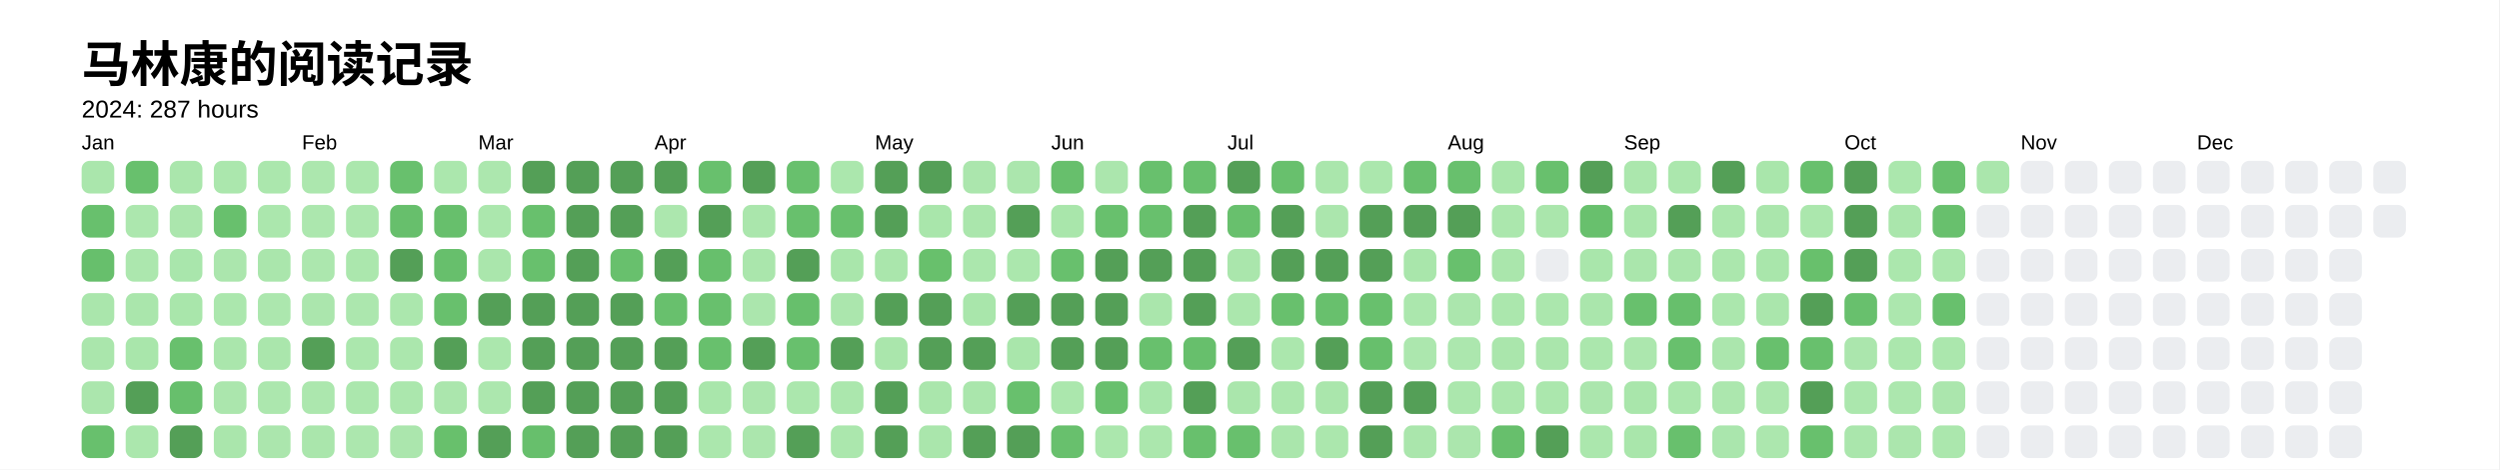
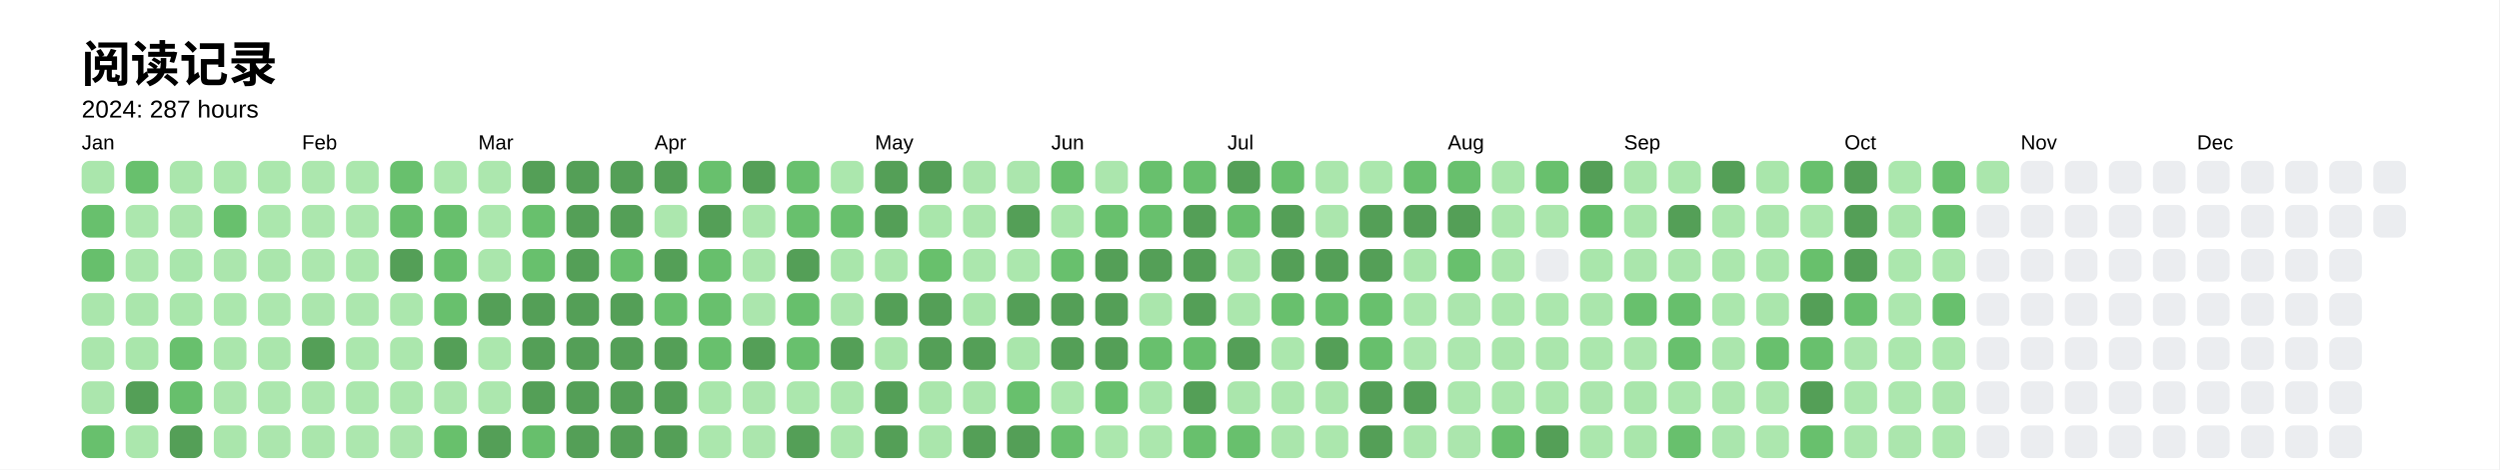
<svg xmlns="http://www.w3.org/2000/svg" baseProfile="full" height="57.5mm" version="1.1" viewBox="0,0,306.2,57.5" width="306.2mm">
  <defs />
  <rect fill="#FFFFFF" height="57.5" width="306.2" x="0" y="0" />
-   <text fill="#000000" style="font-size:6px; font-family:Arial; font-weight:bold;" x="10" y="10">马林康的阅读记录</text>
+   <text fill="#000000" style="font-size:6px; font-family:Arial; font-weight:bold;" x="10" y="10">阅读记录</text>
  <text fill="#000000" style="font-size:3px; font-family:Arial;" x="10" y="14.4">2024: 287 hours</text>
  <text fill="#000000" style="font-size:2.5px; font-family:Arial" x="10" y="18.3">Jan</text>
  <rect fill="#aae6ac" height="4" rx="1" ry="1" width="4" x="10" y="19.7" />
  <rect fill="#68c06d" height="4" rx="1" ry="1" width="4" x="10" y="25.1" />
  <rect fill="#67bf6c" height="4" rx="1" ry="1" width="4" x="10" y="30.5" />
  <rect fill="#aae6ac" height="4" rx="1" ry="1" width="4" x="10" y="35.9" />
  <rect fill="#aae6ac" height="4" rx="1" ry="1" width="4" x="10" y="41.3" />
  <rect fill="#abe6ad" height="4" rx="1" ry="1" width="4" x="10" y="46.7" />
  <rect fill="#68c06d" height="4" rx="1" ry="1" width="4" x="10" y="52.1" />
  <rect fill="#68c06d" height="4" rx="1" ry="1" width="4" x="15.4" y="19.7" />
  <rect fill="#ace7ae" height="4" rx="1" ry="1" width="4" x="15.4" y="25.1" />
  <rect fill="#ace7ae" height="4" rx="1" ry="1" width="4" x="15.4" y="30.5" />
  <rect fill="#aae6ac" height="4" rx="1" ry="1" width="4" x="15.4" y="35.9" />
  <rect fill="#a9e6ab" height="4" rx="1" ry="1" width="4" x="15.4" y="41.3" />
  <rect fill="#549F57" height="4" rx="1" ry="1" width="4" x="15.4" y="46.7" />
  <rect fill="#abe7ad" height="4" rx="1" ry="1" width="4" x="15.4" y="52.1" />
  <rect fill="#aae6ac" height="4" rx="1" ry="1" width="4" x="20.8" y="19.7" />
  <rect fill="#abe6ad" height="4" rx="1" ry="1" width="4" x="20.8" y="25.1" />
  <rect fill="#a9e6ac" height="4" rx="1" ry="1" width="4" x="20.8" y="30.5" />
  <rect fill="#a9e6ab" height="4" rx="1" ry="1" width="4" x="20.8" y="35.9" />
  <rect fill="#68c06d" height="4" rx="1" ry="1" width="4" x="20.8" y="41.3" />
  <rect fill="#67bf6c" height="4" rx="1" ry="1" width="4" x="20.8" y="46.7" />
  <rect fill="#549F57" height="4" rx="1" ry="1" width="4" x="20.8" y="52.1" />
  <rect fill="#abe7ad" height="4" rx="1" ry="1" width="4" x="26.2" y="19.7" />
  <rect fill="#68c06d" height="4" rx="1" ry="1" width="4" x="26.2" y="25.1" />
  <rect fill="#abe6ad" height="4" rx="1" ry="1" width="4" x="26.2" y="30.5" />
  <rect fill="#abe7ad" height="4" rx="1" ry="1" width="4" x="26.2" y="35.9" />
  <rect fill="#aae6ac" height="4" rx="1" ry="1" width="4" x="26.2" y="41.3" />
  <rect fill="#abe6ad" height="4" rx="1" ry="1" width="4" x="26.2" y="46.7" />
  <rect fill="#aae6ac" height="4" rx="1" ry="1" width="4" x="26.2" y="52.1" />
  <rect fill="#abe7ad" height="4" rx="1" ry="1" width="4" x="31.6" y="19.7" />
  <rect fill="#abe7ad" height="4" rx="1" ry="1" width="4" x="31.6" y="25.1" />
  <rect fill="#aae6ac" height="4" rx="1" ry="1" width="4" x="31.6" y="30.5" />
  <rect fill="#ace7ae" height="4" rx="1" ry="1" width="4" x="31.6" y="35.9" />
  <rect fill="#aae6ac" height="4" rx="1" ry="1" width="4" x="31.6" y="41.3" />
  <rect fill="#ace7ae" height="4" rx="1" ry="1" width="4" x="31.6" y="46.7" />
  <rect fill="#abe6ad" height="4" rx="1" ry="1" width="4" x="31.6" y="52.1" />
  <text fill="#000000" style="font-size:2.5px; font-family:Arial" x="37.0" y="18.3">Feb</text>
  <rect fill="#ace7ae" height="4" rx="1" ry="1" width="4" x="37.0" y="19.7" />
  <rect fill="#ace7ae" height="4" rx="1" ry="1" width="4" x="37.0" y="25.1" />
  <rect fill="#ace7ae" height="4" rx="1" ry="1" width="4" x="37.0" y="30.5" />
  <rect fill="#abe6ad" height="4" rx="1" ry="1" width="4" x="37.0" y="35.9" />
  <rect fill="#549F57" height="4" rx="1" ry="1" width="4" x="37.0" y="41.3" />
  <rect fill="#ace7ae" height="4" rx="1" ry="1" width="4" x="37.0" y="46.7" />
  <rect fill="#aae6ac" height="4" rx="1" ry="1" width="4" x="37.0" y="52.1" />
  <rect fill="#abe7ad" height="4" rx="1" ry="1" width="4" x="42.4" y="19.7" />
  <rect fill="#ace7ae" height="4" rx="1" ry="1" width="4" x="42.4" y="25.1" />
  <rect fill="#abe7ad" height="4" rx="1" ry="1" width="4" x="42.4" y="30.5" />
  <rect fill="#ace7ae" height="4" rx="1" ry="1" width="4" x="42.4" y="35.9" />
  <rect fill="#abe7ad" height="4" rx="1" ry="1" width="4" x="42.4" y="41.3" />
  <rect fill="#abe7ad" height="4" rx="1" ry="1" width="4" x="42.4" y="46.7" />
  <rect fill="#ace7ae" height="4" rx="1" ry="1" width="4" x="42.4" y="52.1" />
  <rect fill="#68c06d" height="4" rx="1" ry="1" width="4" x="47.8" y="19.7" />
  <rect fill="#67bf6c" height="4" rx="1" ry="1" width="4" x="47.8" y="25.1" />
  <rect fill="#549F57" height="4" rx="1" ry="1" width="4" x="47.8" y="30.5" />
  <rect fill="#abe7ad" height="4" rx="1" ry="1" width="4" x="47.8" y="35.9" />
  <rect fill="#abe7ad" height="4" rx="1" ry="1" width="4" x="47.8" y="41.3" />
  <rect fill="#abe7ad" height="4" rx="1" ry="1" width="4" x="47.8" y="46.7" />
  <rect fill="#abe6ad" height="4" rx="1" ry="1" width="4" x="47.8" y="52.1" />
  <rect fill="#abe7ad" height="4" rx="1" ry="1" width="4" x="53.2" y="19.7" />
  <rect fill="#67bf6c" height="4" rx="1" ry="1" width="4" x="53.2" y="25.1" />
  <rect fill="#67bf6c" height="4" rx="1" ry="1" width="4" x="53.2" y="30.5" />
  <rect fill="#68c06d" height="4" rx="1" ry="1" width="4" x="53.2" y="35.9" />
  <rect fill="#549F57" height="4" rx="1" ry="1" width="4" x="53.2" y="41.3" />
  <rect fill="#abe6ad" height="4" rx="1" ry="1" width="4" x="53.2" y="46.7" />
  <rect fill="#68c06c" height="4" rx="1" ry="1" width="4" x="53.2" y="52.1" />
  <text fill="#000000" style="font-size:2.5px; font-family:Arial" x="58.6" y="18.3">Mar</text>
  <rect fill="#ace7ae" height="4" rx="1" ry="1" width="4" x="58.6" y="19.7" />
  <rect fill="#abe7ad" height="4" rx="1" ry="1" width="4" x="58.6" y="25.1" />
  <rect fill="#aae6ac" height="4" rx="1" ry="1" width="4" x="58.6" y="30.5" />
  <rect fill="#549F57" height="4" rx="1" ry="1" width="4" x="58.6" y="35.9" />
  <rect fill="#abe7ad" height="4" rx="1" ry="1" width="4" x="58.6" y="41.3" />
  <rect fill="#ace7ae" height="4" rx="1" ry="1" width="4" x="58.6" y="46.7" />
  <rect fill="#549F57" height="4" rx="1" ry="1" width="4" x="58.6" y="52.1" />
  <rect fill="#549F57" height="4" rx="1" ry="1" width="4" x="64" y="19.7" />
  <rect fill="#68c06d" height="4" rx="1" ry="1" width="4" x="64" y="25.1" />
  <rect fill="#68c06d" height="4" rx="1" ry="1" width="4" x="64" y="30.5" />
  <rect fill="#549F57" height="4" rx="1" ry="1" width="4" x="64" y="35.9" />
  <rect fill="#549F57" height="4" rx="1" ry="1" width="4" x="64" y="41.3" />
  <rect fill="#549F57" height="4" rx="1" ry="1" width="4" x="64" y="46.7" />
  <rect fill="#67bf6c" height="4" rx="1" ry="1" width="4" x="64" y="52.1" />
  <rect fill="#549F57" height="4" rx="1" ry="1" width="4" x="69.4" y="19.7" />
  <rect fill="#549F57" height="4" rx="1" ry="1" width="4" x="69.4" y="25.1" />
  <rect fill="#549F57" height="4" rx="1" ry="1" width="4" x="69.4" y="30.5" />
  <rect fill="#549F57" height="4" rx="1" ry="1" width="4" x="69.4" y="35.9" />
  <rect fill="#549F57" height="4" rx="1" ry="1" width="4" x="69.4" y="41.3" />
  <rect fill="#549F57" height="4" rx="1" ry="1" width="4" x="69.4" y="46.7" />
  <rect fill="#549F57" height="4" rx="1" ry="1" width="4" x="69.4" y="52.1" />
  <rect fill="#549F57" height="4" rx="1" ry="1" width="4" x="74.8" y="19.7" />
  <rect fill="#549F57" height="4" rx="1" ry="1" width="4" x="74.8" y="25.1" />
  <rect fill="#68c06d" height="4" rx="1" ry="1" width="4" x="74.8" y="30.5" />
  <rect fill="#549F57" height="4" rx="1" ry="1" width="4" x="74.8" y="35.9" />
  <rect fill="#549F57" height="4" rx="1" ry="1" width="4" x="74.8" y="41.3" />
  <rect fill="#549F57" height="4" rx="1" ry="1" width="4" x="74.8" y="46.7" />
  <rect fill="#549F57" height="4" rx="1" ry="1" width="4" x="74.8" y="52.1" />
  <text fill="#000000" style="font-size:2.5px; font-family:Arial" x="80.2" y="18.3">Apr</text>
  <rect fill="#549F57" height="4" rx="1" ry="1" width="4" x="80.2" y="19.7" />
  <rect fill="#ace7ae" height="4" rx="1" ry="1" width="4" x="80.2" y="25.1" />
  <rect fill="#549F57" height="4" rx="1" ry="1" width="4" x="80.2" y="30.5" />
  <rect fill="#68c06d" height="4" rx="1" ry="1" width="4" x="80.2" y="35.9" />
  <rect fill="#549F57" height="4" rx="1" ry="1" width="4" x="80.2" y="41.3" />
  <rect fill="#549F57" height="4" rx="1" ry="1" width="4" x="80.2" y="46.7" />
  <rect fill="#549F57" height="4" rx="1" ry="1" width="4" x="80.2" y="52.1" />
  <rect fill="#68c06d" height="4" rx="1" ry="1" width="4" x="85.6" y="19.7" />
  <rect fill="#549F57" height="4" rx="1" ry="1" width="4" x="85.6" y="25.1" />
  <rect fill="#67bf6c" height="4" rx="1" ry="1" width="4" x="85.6" y="30.5" />
  <rect fill="#68c06d" height="4" rx="1" ry="1" width="4" x="85.6" y="35.9" />
  <rect fill="#68c06d" height="4" rx="1" ry="1" width="4" x="85.6" y="41.3" />
  <rect fill="#a9e6ab" height="4" rx="1" ry="1" width="4" x="85.6" y="46.7" />
  <rect fill="#abe7ad" height="4" rx="1" ry="1" width="4" x="85.6" y="52.1" />
  <rect fill="#549F57" height="4" rx="1" ry="1" width="4" x="91" y="19.7" />
  <rect fill="#aae6ac" height="4" rx="1" ry="1" width="4" x="91" y="25.1" />
  <rect fill="#aae6ac" height="4" rx="1" ry="1" width="4" x="91" y="30.5" />
  <rect fill="#abe6ad" height="4" rx="1" ry="1" width="4" x="91" y="35.9" />
  <rect fill="#549F57" height="4" rx="1" ry="1" width="4" x="91" y="41.3" />
  <rect fill="#abe6ad" height="4" rx="1" ry="1" width="4" x="91" y="46.7" />
  <rect fill="#abe6ad" height="4" rx="1" ry="1" width="4" x="91" y="52.1" />
  <rect fill="#68c06d" height="4" rx="1" ry="1" width="4" x="96.4" y="19.7" />
  <rect fill="#68c06d" height="4" rx="1" ry="1" width="4" x="96.4" y="25.1" />
  <rect fill="#549F57" height="4" rx="1" ry="1" width="4" x="96.4" y="30.5" />
  <rect fill="#67bf6c" height="4" rx="1" ry="1" width="4" x="96.4" y="35.9" />
  <rect fill="#68c06d" height="4" rx="1" ry="1" width="4" x="96.4" y="41.3" />
  <rect fill="#abe7ad" height="4" rx="1" ry="1" width="4" x="96.4" y="46.7" />
  <rect fill="#549F57" height="4" rx="1" ry="1" width="4" x="96.4" y="52.1" />
  <rect fill="#abe7ad" height="4" rx="1" ry="1" width="4" x="101.8" y="19.7" />
  <rect fill="#68c06d" height="4" rx="1" ry="1" width="4" x="101.8" y="25.1" />
  <rect fill="#a9e6ab" height="4" rx="1" ry="1" width="4" x="101.8" y="30.5" />
  <rect fill="#abe6ad" height="4" rx="1" ry="1" width="4" x="101.8" y="35.9" />
  <rect fill="#549F57" height="4" rx="1" ry="1" width="4" x="101.8" y="41.3" />
  <rect fill="#abe7ad" height="4" rx="1" ry="1" width="4" x="101.8" y="46.7" />
  <rect fill="#abe7ad" height="4" rx="1" ry="1" width="4" x="101.8" y="52.1" />
  <text fill="#000000" style="font-size:2.5px; font-family:Arial" x="107.2" y="18.3">May</text>
  <rect fill="#549F57" height="4" rx="1" ry="1" width="4" x="107.2" y="19.7" />
  <rect fill="#549F57" height="4" rx="1" ry="1" width="4" x="107.2" y="25.1" />
  <rect fill="#aae6ac" height="4" rx="1" ry="1" width="4" x="107.2" y="30.5" />
  <rect fill="#549F57" height="4" rx="1" ry="1" width="4" x="107.2" y="35.9" />
  <rect fill="#aae6ac" height="4" rx="1" ry="1" width="4" x="107.2" y="41.3" />
  <rect fill="#549F57" height="4" rx="1" ry="1" width="4" x="107.2" y="46.7" />
  <rect fill="#549F57" height="4" rx="1" ry="1" width="4" x="107.2" y="52.1" />
  <rect fill="#549F57" height="4" rx="1" ry="1" width="4" x="112.6" y="19.7" />
  <rect fill="#a9e6ab" height="4" rx="1" ry="1" width="4" x="112.6" y="25.1" />
  <rect fill="#68c06c" height="4" rx="1" ry="1" width="4" x="112.6" y="30.5" />
  <rect fill="#549F57" height="4" rx="1" ry="1" width="4" x="112.6" y="35.9" />
  <rect fill="#549F57" height="4" rx="1" ry="1" width="4" x="112.6" y="41.3" />
  <rect fill="#aae6ac" height="4" rx="1" ry="1" width="4" x="112.6" y="46.7" />
  <rect fill="#aae6ac" height="4" rx="1" ry="1" width="4" x="112.6" y="52.1" />
  <rect fill="#abe6ad" height="4" rx="1" ry="1" width="4" x="118" y="19.7" />
  <rect fill="#aae6ac" height="4" rx="1" ry="1" width="4" x="118" y="25.1" />
  <rect fill="#abe7ad" height="4" rx="1" ry="1" width="4" x="118" y="30.5" />
  <rect fill="#a9e6ab" height="4" rx="1" ry="1" width="4" x="118" y="35.9" />
  <rect fill="#549F57" height="4" rx="1" ry="1" width="4" x="118" y="41.3" />
  <rect fill="#aae6ac" height="4" rx="1" ry="1" width="4" x="118" y="46.7" />
  <rect fill="#549F57" height="4" rx="1" ry="1" width="4" x="118" y="52.1" />
  <rect fill="#abe6ad" height="4" rx="1" ry="1" width="4" x="123.4" y="19.7" />
  <rect fill="#549F57" height="4" rx="1" ry="1" width="4" x="123.4" y="25.1" />
  <rect fill="#abe7ad" height="4" rx="1" ry="1" width="4" x="123.4" y="30.5" />
  <rect fill="#549F57" height="4" rx="1" ry="1" width="4" x="123.4" y="35.9" />
  <rect fill="#a9e6ab" height="4" rx="1" ry="1" width="4" x="123.4" y="41.3" />
  <rect fill="#68c06d" height="4" rx="1" ry="1" width="4" x="123.4" y="46.7" />
  <rect fill="#549F57" height="4" rx="1" ry="1" width="4" x="123.4" y="52.1" />
  <text fill="#000000" style="font-size:2.5px; font-family:Arial" x="128.8" y="18.3">Jun</text>
  <rect fill="#67bf6c" height="4" rx="1" ry="1" width="4" x="128.8" y="19.7" />
  <rect fill="#a9e6ab" height="4" rx="1" ry="1" width="4" x="128.8" y="25.1" />
  <rect fill="#68c06d" height="4" rx="1" ry="1" width="4" x="128.8" y="30.5" />
  <rect fill="#549F57" height="4" rx="1" ry="1" width="4" x="128.8" y="35.9" />
  <rect fill="#549F57" height="4" rx="1" ry="1" width="4" x="128.8" y="41.3" />
  <rect fill="#abe7ad" height="4" rx="1" ry="1" width="4" x="128.8" y="46.7" />
  <rect fill="#68c06d" height="4" rx="1" ry="1" width="4" x="128.8" y="52.1" />
  <rect fill="#abe6ad" height="4" rx="1" ry="1" width="4" x="134.2" y="19.7" />
  <rect fill="#68c06d" height="4" rx="1" ry="1" width="4" x="134.2" y="25.1" />
  <rect fill="#549F57" height="4" rx="1" ry="1" width="4" x="134.2" y="30.5" />
  <rect fill="#549F57" height="4" rx="1" ry="1" width="4" x="134.2" y="35.9" />
  <rect fill="#549F57" height="4" rx="1" ry="1" width="4" x="134.2" y="41.3" />
  <rect fill="#68c06d" height="4" rx="1" ry="1" width="4" x="134.2" y="46.7" />
  <rect fill="#abe7ad" height="4" rx="1" ry="1" width="4" x="134.2" y="52.1" />
  <rect fill="#68c06d" height="4" rx="1" ry="1" width="4" x="139.6" y="19.7" />
  <rect fill="#68c06d" height="4" rx="1" ry="1" width="4" x="139.6" y="25.1" />
  <rect fill="#549F57" height="4" rx="1" ry="1" width="4" x="139.6" y="30.5" />
  <rect fill="#aae6ac" height="4" rx="1" ry="1" width="4" x="139.6" y="35.9" />
  <rect fill="#68c06d" height="4" rx="1" ry="1" width="4" x="139.6" y="41.3" />
  <rect fill="#a9e6ac" height="4" rx="1" ry="1" width="4" x="139.6" y="46.7" />
  <rect fill="#abe7ad" height="4" rx="1" ry="1" width="4" x="139.6" y="52.1" />
  <rect fill="#68c06d" height="4" rx="1" ry="1" width="4" x="145" y="19.7" />
  <rect fill="#549F57" height="4" rx="1" ry="1" width="4" x="145" y="25.1" />
  <rect fill="#549F57" height="4" rx="1" ry="1" width="4" x="145" y="30.5" />
  <rect fill="#549F57" height="4" rx="1" ry="1" width="4" x="145" y="35.9" />
  <rect fill="#67bf6c" height="4" rx="1" ry="1" width="4" x="145" y="41.3" />
  <rect fill="#549F57" height="4" rx="1" ry="1" width="4" x="145" y="46.7" />
  <rect fill="#68c06d" height="4" rx="1" ry="1" width="4" x="145" y="52.1" />
  <text fill="#000000" style="font-size:2.5px; font-family:Arial" x="150.4" y="18.3">Jul</text>
  <rect fill="#549F57" height="4" rx="1" ry="1" width="4" x="150.4" y="19.7" />
  <rect fill="#68c06d" height="4" rx="1" ry="1" width="4" x="150.4" y="25.1" />
  <rect fill="#aae6ac" height="4" rx="1" ry="1" width="4" x="150.4" y="30.5" />
  <rect fill="#abe7ad" height="4" rx="1" ry="1" width="4" x="150.4" y="35.9" />
  <rect fill="#549F57" height="4" rx="1" ry="1" width="4" x="150.4" y="41.3" />
  <rect fill="#aae6ac" height="4" rx="1" ry="1" width="4" x="150.4" y="46.7" />
  <rect fill="#68c06d" height="4" rx="1" ry="1" width="4" x="150.4" y="52.1" />
  <rect fill="#68c06d" height="4" rx="1" ry="1" width="4" x="155.8" y="19.7" />
  <rect fill="#549F57" height="4" rx="1" ry="1" width="4" x="155.8" y="25.1" />
  <rect fill="#549F57" height="4" rx="1" ry="1" width="4" x="155.8" y="30.5" />
  <rect fill="#68c06d" height="4" rx="1" ry="1" width="4" x="155.8" y="35.9" />
  <rect fill="#abe7ad" height="4" rx="1" ry="1" width="4" x="155.8" y="41.3" />
  <rect fill="#abe7ad" height="4" rx="1" ry="1" width="4" x="155.8" y="46.7" />
  <rect fill="#aae6ac" height="4" rx="1" ry="1" width="4" x="155.8" y="52.1" />
  <rect fill="#aae6ac" height="4" rx="1" ry="1" width="4" x="161.2" y="19.7" />
  <rect fill="#abe6ad" height="4" rx="1" ry="1" width="4" x="161.2" y="25.1" />
  <rect fill="#549F57" height="4" rx="1" ry="1" width="4" x="161.2" y="30.5" />
  <rect fill="#68c06d" height="4" rx="1" ry="1" width="4" x="161.2" y="35.9" />
  <rect fill="#549F57" height="4" rx="1" ry="1" width="4" x="161.2" y="41.3" />
  <rect fill="#aae6ac" height="4" rx="1" ry="1" width="4" x="161.2" y="46.7" />
  <rect fill="#abe7ad" height="4" rx="1" ry="1" width="4" x="161.2" y="52.1" />
  <rect fill="#abe7ad" height="4" rx="1" ry="1" width="4" x="166.6" y="19.7" />
  <rect fill="#549F57" height="4" rx="1" ry="1" width="4" x="166.6" y="25.1" />
  <rect fill="#549F57" height="4" rx="1" ry="1" width="4" x="166.6" y="30.5" />
  <rect fill="#68c06d" height="4" rx="1" ry="1" width="4" x="166.6" y="35.9" />
  <rect fill="#67bf6c" height="4" rx="1" ry="1" width="4" x="166.6" y="41.3" />
  <rect fill="#549F57" height="4" rx="1" ry="1" width="4" x="166.6" y="46.7" />
  <rect fill="#549F57" height="4" rx="1" ry="1" width="4" x="166.6" y="52.1" />
  <rect fill="#68c06d" height="4" rx="1" ry="1" width="4" x="172" y="19.7" />
  <rect fill="#549F57" height="4" rx="1" ry="1" width="4" x="172" y="25.1" />
  <rect fill="#a9e6ab" height="4" rx="1" ry="1" width="4" x="172" y="30.5" />
  <rect fill="#abe7ad" height="4" rx="1" ry="1" width="4" x="172" y="35.9" />
  <rect fill="#ace7ae" height="4" rx="1" ry="1" width="4" x="172" y="41.3" />
  <rect fill="#549F57" height="4" rx="1" ry="1" width="4" x="172" y="46.7" />
  <rect fill="#aae6ac" height="4" rx="1" ry="1" width="4" x="172" y="52.1" />
  <text fill="#000000" style="font-size:2.5px; font-family:Arial" x="177.4" y="18.3">Aug</text>
  <rect fill="#68c06d" height="4" rx="1" ry="1" width="4" x="177.4" y="19.7" />
  <rect fill="#549F57" height="4" rx="1" ry="1" width="4" x="177.4" y="25.1" />
  <rect fill="#68c06d" height="4" rx="1" ry="1" width="4" x="177.4" y="30.5" />
  <rect fill="#abe6ad" height="4" rx="1" ry="1" width="4" x="177.4" y="35.9" />
  <rect fill="#ace7ae" height="4" rx="1" ry="1" width="4" x="177.4" y="41.3" />
  <rect fill="#abe7ad" height="4" rx="1" ry="1" width="4" x="177.4" y="46.7" />
  <rect fill="#abe6ad" height="4" rx="1" ry="1" width="4" x="177.4" y="52.1" />
  <rect fill="#a9e6ab" height="4" rx="1" ry="1" width="4" x="182.8" y="19.7" />
  <rect fill="#abe7ad" height="4" rx="1" ry="1" width="4" x="182.8" y="25.1" />
  <rect fill="#aae6ac" height="4" rx="1" ry="1" width="4" x="182.8" y="30.5" />
  <rect fill="#abe7ad" height="4" rx="1" ry="1" width="4" x="182.8" y="35.9" />
  <rect fill="#aae6ac" height="4" rx="1" ry="1" width="4" x="182.8" y="41.3" />
  <rect fill="#abe7ad" height="4" rx="1" ry="1" width="4" x="182.8" y="46.7" />
  <rect fill="#67bf6c" height="4" rx="1" ry="1" width="4" x="182.8" y="52.1" />
  <rect fill="#68c06d" height="4" rx="1" ry="1" width="4" x="188.2" y="19.7" />
  <rect fill="#aae6ac" height="4" rx="1" ry="1" width="4" x="188.2" y="25.1" />
  <rect fill="#EBEDF0" height="4" rx="1" ry="1" width="4" x="188.2" y="30.5" />
  <rect fill="#abe7ad" height="4" rx="1" ry="1" width="4" x="188.2" y="35.9" />
  <rect fill="#aae6ac" height="4" rx="1" ry="1" width="4" x="188.2" y="41.3" />
  <rect fill="#abe7ad" height="4" rx="1" ry="1" width="4" x="188.2" y="46.7" />
  <rect fill="#549F57" height="4" rx="1" ry="1" width="4" x="188.2" y="52.1" />
  <rect fill="#549F57" height="4" rx="1" ry="1" width="4" x="193.6" y="19.7" />
  <rect fill="#68c06d" height="4" rx="1" ry="1" width="4" x="193.6" y="25.1" />
  <rect fill="#a9e6ab" height="4" rx="1" ry="1" width="4" x="193.6" y="30.5" />
  <rect fill="#aae6ac" height="4" rx="1" ry="1" width="4" x="193.6" y="35.9" />
  <rect fill="#abe7ad" height="4" rx="1" ry="1" width="4" x="193.6" y="41.3" />
  <rect fill="#abe6ad" height="4" rx="1" ry="1" width="4" x="193.6" y="46.7" />
  <rect fill="#abe7ad" height="4" rx="1" ry="1" width="4" x="193.6" y="52.1" />
  <text fill="#000000" style="font-size:2.5px; font-family:Arial" x="199" y="18.3">Sep</text>
  <rect fill="#abe7ad" height="4" rx="1" ry="1" width="4" x="199" y="19.7" />
  <rect fill="#a9e6ab" height="4" rx="1" ry="1" width="4" x="199" y="25.1" />
  <rect fill="#aae6ac" height="4" rx="1" ry="1" width="4" x="199" y="30.5" />
  <rect fill="#68c06d" height="4" rx="1" ry="1" width="4" x="199" y="35.9" />
  <rect fill="#ace7ae" height="4" rx="1" ry="1" width="4" x="199" y="41.3" />
  <rect fill="#a9e6ab" height="4" rx="1" ry="1" width="4" x="199" y="46.7" />
  <rect fill="#a9e6ab" height="4" rx="1" ry="1" width="4" x="199" y="52.1" />
  <rect fill="#abe7ad" height="4" rx="1" ry="1" width="4" x="204.4" y="19.7" />
  <rect fill="#549F57" height="4" rx="1" ry="1" width="4" x="204.4" y="25.1" />
  <rect fill="#aae6ac" height="4" rx="1" ry="1" width="4" x="204.4" y="30.5" />
  <rect fill="#67bf6c" height="4" rx="1" ry="1" width="4" x="204.4" y="35.9" />
  <rect fill="#68c06d" height="4" rx="1" ry="1" width="4" x="204.4" y="41.3" />
  <rect fill="#abe7ad" height="4" rx="1" ry="1" width="4" x="204.4" y="46.7" />
  <rect fill="#68c06d" height="4" rx="1" ry="1" width="4" x="204.4" y="52.1" />
  <rect fill="#549F57" height="4" rx="1" ry="1" width="4" x="209.8" y="19.7" />
  <rect fill="#abe7ad" height="4" rx="1" ry="1" width="4" x="209.8" y="25.1" />
  <rect fill="#abe7ad" height="4" rx="1" ry="1" width="4" x="209.8" y="30.5" />
  <rect fill="#abe7ad" height="4" rx="1" ry="1" width="4" x="209.8" y="35.9" />
  <rect fill="#abe6ad" height="4" rx="1" ry="1" width="4" x="209.8" y="41.3" />
  <rect fill="#ace7ae" height="4" rx="1" ry="1" width="4" x="209.8" y="46.7" />
  <rect fill="#aae6ad" height="4" rx="1" ry="1" width="4" x="209.8" y="52.1" />
  <rect fill="#a9e6ab" height="4" rx="1" ry="1" width="4" x="215.2" y="19.7" />
  <rect fill="#aae6ac" height="4" rx="1" ry="1" width="4" x="215.2" y="25.1" />
  <rect fill="#a9e6ab" height="4" rx="1" ry="1" width="4" x="215.2" y="30.5" />
  <rect fill="#aae6ac" height="4" rx="1" ry="1" width="4" x="215.2" y="35.9" />
  <rect fill="#68c06d" height="4" rx="1" ry="1" width="4" x="215.2" y="41.3" />
  <rect fill="#ace7ae" height="4" rx="1" ry="1" width="4" x="215.2" y="46.7" />
  <rect fill="#ace7ae" height="4" rx="1" ry="1" width="4" x="215.2" y="52.1" />
  <rect fill="#68c06d" height="4" rx="1" ry="1" width="4" x="220.6" y="19.7" />
  <rect fill="#abe7ad" height="4" rx="1" ry="1" width="4" x="220.6" y="25.1" />
  <rect fill="#68c06c" height="4" rx="1" ry="1" width="4" x="220.6" y="30.5" />
  <rect fill="#549F57" height="4" rx="1" ry="1" width="4" x="220.6" y="35.9" />
  <rect fill="#68c06d" height="4" rx="1" ry="1" width="4" x="220.6" y="41.3" />
  <rect fill="#549F57" height="4" rx="1" ry="1" width="4" x="220.6" y="46.7" />
  <rect fill="#68c06d" height="4" rx="1" ry="1" width="4" x="220.6" y="52.1" />
  <text fill="#000000" style="font-size:2.5px; font-family:Arial" x="226" y="18.3">Oct</text>
  <rect fill="#549F57" height="4" rx="1" ry="1" width="4" x="226" y="19.7" />
  <rect fill="#549F57" height="4" rx="1" ry="1" width="4" x="226" y="25.1" />
  <rect fill="#549F57" height="4" rx="1" ry="1" width="4" x="226" y="30.5" />
  <rect fill="#68c06d" height="4" rx="1" ry="1" width="4" x="226" y="35.9" />
  <rect fill="#abe6ad" height="4" rx="1" ry="1" width="4" x="226" y="41.3" />
  <rect fill="#abe7ad" height="4" rx="1" ry="1" width="4" x="226" y="46.7" />
  <rect fill="#aae6ac" height="4" rx="1" ry="1" width="4" x="226" y="52.1" />
  <rect fill="#abe7ad" height="4" rx="1" ry="1" width="4" x="231.4" y="19.7" />
  <rect fill="#aae6ac" height="4" rx="1" ry="1" width="4" x="231.4" y="25.1" />
  <rect fill="#abe7ad" height="4" rx="1" ry="1" width="4" x="231.4" y="30.5" />
  <rect fill="#ace7ae" height="4" rx="1" ry="1" width="4" x="231.4" y="35.9" />
  <rect fill="#abe7ad" height="4" rx="1" ry="1" width="4" x="231.4" y="41.3" />
  <rect fill="#ace7ae" height="4" rx="1" ry="1" width="4" x="231.4" y="46.7" />
  <rect fill="#abe6ad" height="4" rx="1" ry="1" width="4" x="231.4" y="52.1" />
  <rect fill="#68c06d" height="4" rx="1" ry="1" width="4" x="236.8" y="19.7" />
  <rect fill="#68c06d" height="4" rx="1" ry="1" width="4" x="236.8" y="25.1" />
  <rect fill="#abe7ad" height="4" rx="1" ry="1" width="4" x="236.8" y="30.5" />
  <rect fill="#68c06d" height="4" rx="1" ry="1" width="4" x="236.8" y="35.9" />
  <rect fill="#abe7ad" height="4" rx="1" ry="1" width="4" x="236.8" y="41.3" />
  <rect fill="#abe6ad" height="4" rx="1" ry="1" width="4" x="236.8" y="46.7" />
  <rect fill="#abe7ad" height="4" rx="1" ry="1" width="4" x="236.8" y="52.1" />
  <rect fill="#aae6ac" height="4" rx="1" ry="1" width="4" x="242.2" y="19.7" />
  <rect fill="#EBEDF0" height="4" rx="1" ry="1" width="4" x="242.2" y="25.1" />
  <rect fill="#EBEDF0" height="4" rx="1" ry="1" width="4" x="242.2" y="30.5" />
  <rect fill="#EBEDF0" height="4" rx="1" ry="1" width="4" x="242.2" y="35.9" />
  <rect fill="#EBEDF0" height="4" rx="1" ry="1" width="4" x="242.2" y="41.3" />
  <rect fill="#EBEDF0" height="4" rx="1" ry="1" width="4" x="242.2" y="46.7" />
  <rect fill="#EBEDF0" height="4" rx="1" ry="1" width="4" x="242.2" y="52.1" />
  <text fill="#000000" style="font-size:2.5px; font-family:Arial" x="247.6" y="18.3">Nov</text>
  <rect fill="#EBEDF0" height="4" rx="1" ry="1" width="4" x="247.6" y="19.7" />
  <rect fill="#EBEDF0" height="4" rx="1" ry="1" width="4" x="247.6" y="25.1" />
  <rect fill="#EBEDF0" height="4" rx="1" ry="1" width="4" x="247.6" y="30.5" />
  <rect fill="#EBEDF0" height="4" rx="1" ry="1" width="4" x="247.6" y="35.9" />
  <rect fill="#EBEDF0" height="4" rx="1" ry="1" width="4" x="247.6" y="41.3" />
  <rect fill="#EBEDF0" height="4" rx="1" ry="1" width="4" x="247.6" y="46.7" />
  <rect fill="#EBEDF0" height="4" rx="1" ry="1" width="4" x="247.6" y="52.1" />
  <rect fill="#EBEDF0" height="4" rx="1" ry="1" width="4" x="253" y="19.7" />
  <rect fill="#EBEDF0" height="4" rx="1" ry="1" width="4" x="253" y="25.1" />
  <rect fill="#EBEDF0" height="4" rx="1" ry="1" width="4" x="253" y="30.5" />
  <rect fill="#EBEDF0" height="4" rx="1" ry="1" width="4" x="253" y="35.9" />
  <rect fill="#EBEDF0" height="4" rx="1" ry="1" width="4" x="253" y="41.3" />
  <rect fill="#EBEDF0" height="4" rx="1" ry="1" width="4" x="253" y="46.7" />
  <rect fill="#EBEDF0" height="4" rx="1" ry="1" width="4" x="253" y="52.1" />
  <rect fill="#EBEDF0" height="4" rx="1" ry="1" width="4" x="258.4" y="19.7" />
  <rect fill="#EBEDF0" height="4" rx="1" ry="1" width="4" x="258.4" y="25.1" />
  <rect fill="#EBEDF0" height="4" rx="1" ry="1" width="4" x="258.4" y="30.5" />
  <rect fill="#EBEDF0" height="4" rx="1" ry="1" width="4" x="258.4" y="35.9" />
  <rect fill="#EBEDF0" height="4" rx="1" ry="1" width="4" x="258.4" y="41.3" />
  <rect fill="#EBEDF0" height="4" rx="1" ry="1" width="4" x="258.4" y="46.7" />
  <rect fill="#EBEDF0" height="4" rx="1" ry="1" width="4" x="258.4" y="52.1" />
  <rect fill="#EBEDF0" height="4" rx="1" ry="1" width="4" x="263.8" y="19.7" />
  <rect fill="#EBEDF0" height="4" rx="1" ry="1" width="4" x="263.8" y="25.1" />
  <rect fill="#EBEDF0" height="4" rx="1" ry="1" width="4" x="263.8" y="30.5" />
  <rect fill="#EBEDF0" height="4" rx="1" ry="1" width="4" x="263.8" y="35.9" />
  <rect fill="#EBEDF0" height="4" rx="1" ry="1" width="4" x="263.8" y="41.3" />
  <rect fill="#EBEDF0" height="4" rx="1" ry="1" width="4" x="263.8" y="46.7" />
  <rect fill="#EBEDF0" height="4" rx="1" ry="1" width="4" x="263.8" y="52.1" />
  <text fill="#000000" style="font-size:2.5px; font-family:Arial" x="269.2" y="18.3">Dec</text>
  <rect fill="#EBEDF0" height="4" rx="1" ry="1" width="4" x="269.2" y="19.7" />
  <rect fill="#EBEDF0" height="4" rx="1" ry="1" width="4" x="269.2" y="25.1" />
  <rect fill="#EBEDF0" height="4" rx="1" ry="1" width="4" x="269.2" y="30.5" />
  <rect fill="#EBEDF0" height="4" rx="1" ry="1" width="4" x="269.2" y="35.9" />
  <rect fill="#EBEDF0" height="4" rx="1" ry="1" width="4" x="269.2" y="41.3" />
  <rect fill="#EBEDF0" height="4" rx="1" ry="1" width="4" x="269.2" y="46.7" />
  <rect fill="#EBEDF0" height="4" rx="1" ry="1" width="4" x="269.2" y="52.1" />
  <rect fill="#EBEDF0" height="4" rx="1" ry="1" width="4" x="274.6" y="19.7" />
  <rect fill="#EBEDF0" height="4" rx="1" ry="1" width="4" x="274.6" y="25.1" />
  <rect fill="#EBEDF0" height="4" rx="1" ry="1" width="4" x="274.6" y="30.5" />
  <rect fill="#EBEDF0" height="4" rx="1" ry="1" width="4" x="274.6" y="35.9" />
  <rect fill="#EBEDF0" height="4" rx="1" ry="1" width="4" x="274.6" y="41.3" />
  <rect fill="#EBEDF0" height="4" rx="1" ry="1" width="4" x="274.6" y="46.7" />
  <rect fill="#EBEDF0" height="4" rx="1" ry="1" width="4" x="274.6" y="52.1" />
  <rect fill="#EBEDF0" height="4" rx="1" ry="1" width="4" x="280" y="19.7" />
  <rect fill="#EBEDF0" height="4" rx="1" ry="1" width="4" x="280" y="25.1" />
  <rect fill="#EBEDF0" height="4" rx="1" ry="1" width="4" x="280" y="30.5" />
  <rect fill="#EBEDF0" height="4" rx="1" ry="1" width="4" x="280" y="35.9" />
  <rect fill="#EBEDF0" height="4" rx="1" ry="1" width="4" x="280" y="41.3" />
  <rect fill="#EBEDF0" height="4" rx="1" ry="1" width="4" x="280" y="46.7" />
  <rect fill="#EBEDF0" height="4" rx="1" ry="1" width="4" x="280" y="52.1" />
  <rect fill="#EBEDF0" height="4" rx="1" ry="1" width="4" x="285.4" y="19.7" />
  <rect fill="#EBEDF0" height="4" rx="1" ry="1" width="4" x="285.4" y="25.1" />
  <rect fill="#EBEDF0" height="4" rx="1" ry="1" width="4" x="285.4" y="30.5" />
  <rect fill="#EBEDF0" height="4" rx="1" ry="1" width="4" x="285.4" y="35.9" />
  <rect fill="#EBEDF0" height="4" rx="1" ry="1" width="4" x="285.4" y="41.3" />
  <rect fill="#EBEDF0" height="4" rx="1" ry="1" width="4" x="285.4" y="46.7" />
  <rect fill="#EBEDF0" height="4" rx="1" ry="1" width="4" x="285.4" y="52.1" />
  <rect fill="#EBEDF0" height="4" rx="1" ry="1" width="4" x="290.8" y="19.7" />
  <rect fill="#EBEDF0" height="4" rx="1" ry="1" width="4" x="290.8" y="25.1" />
</svg>
